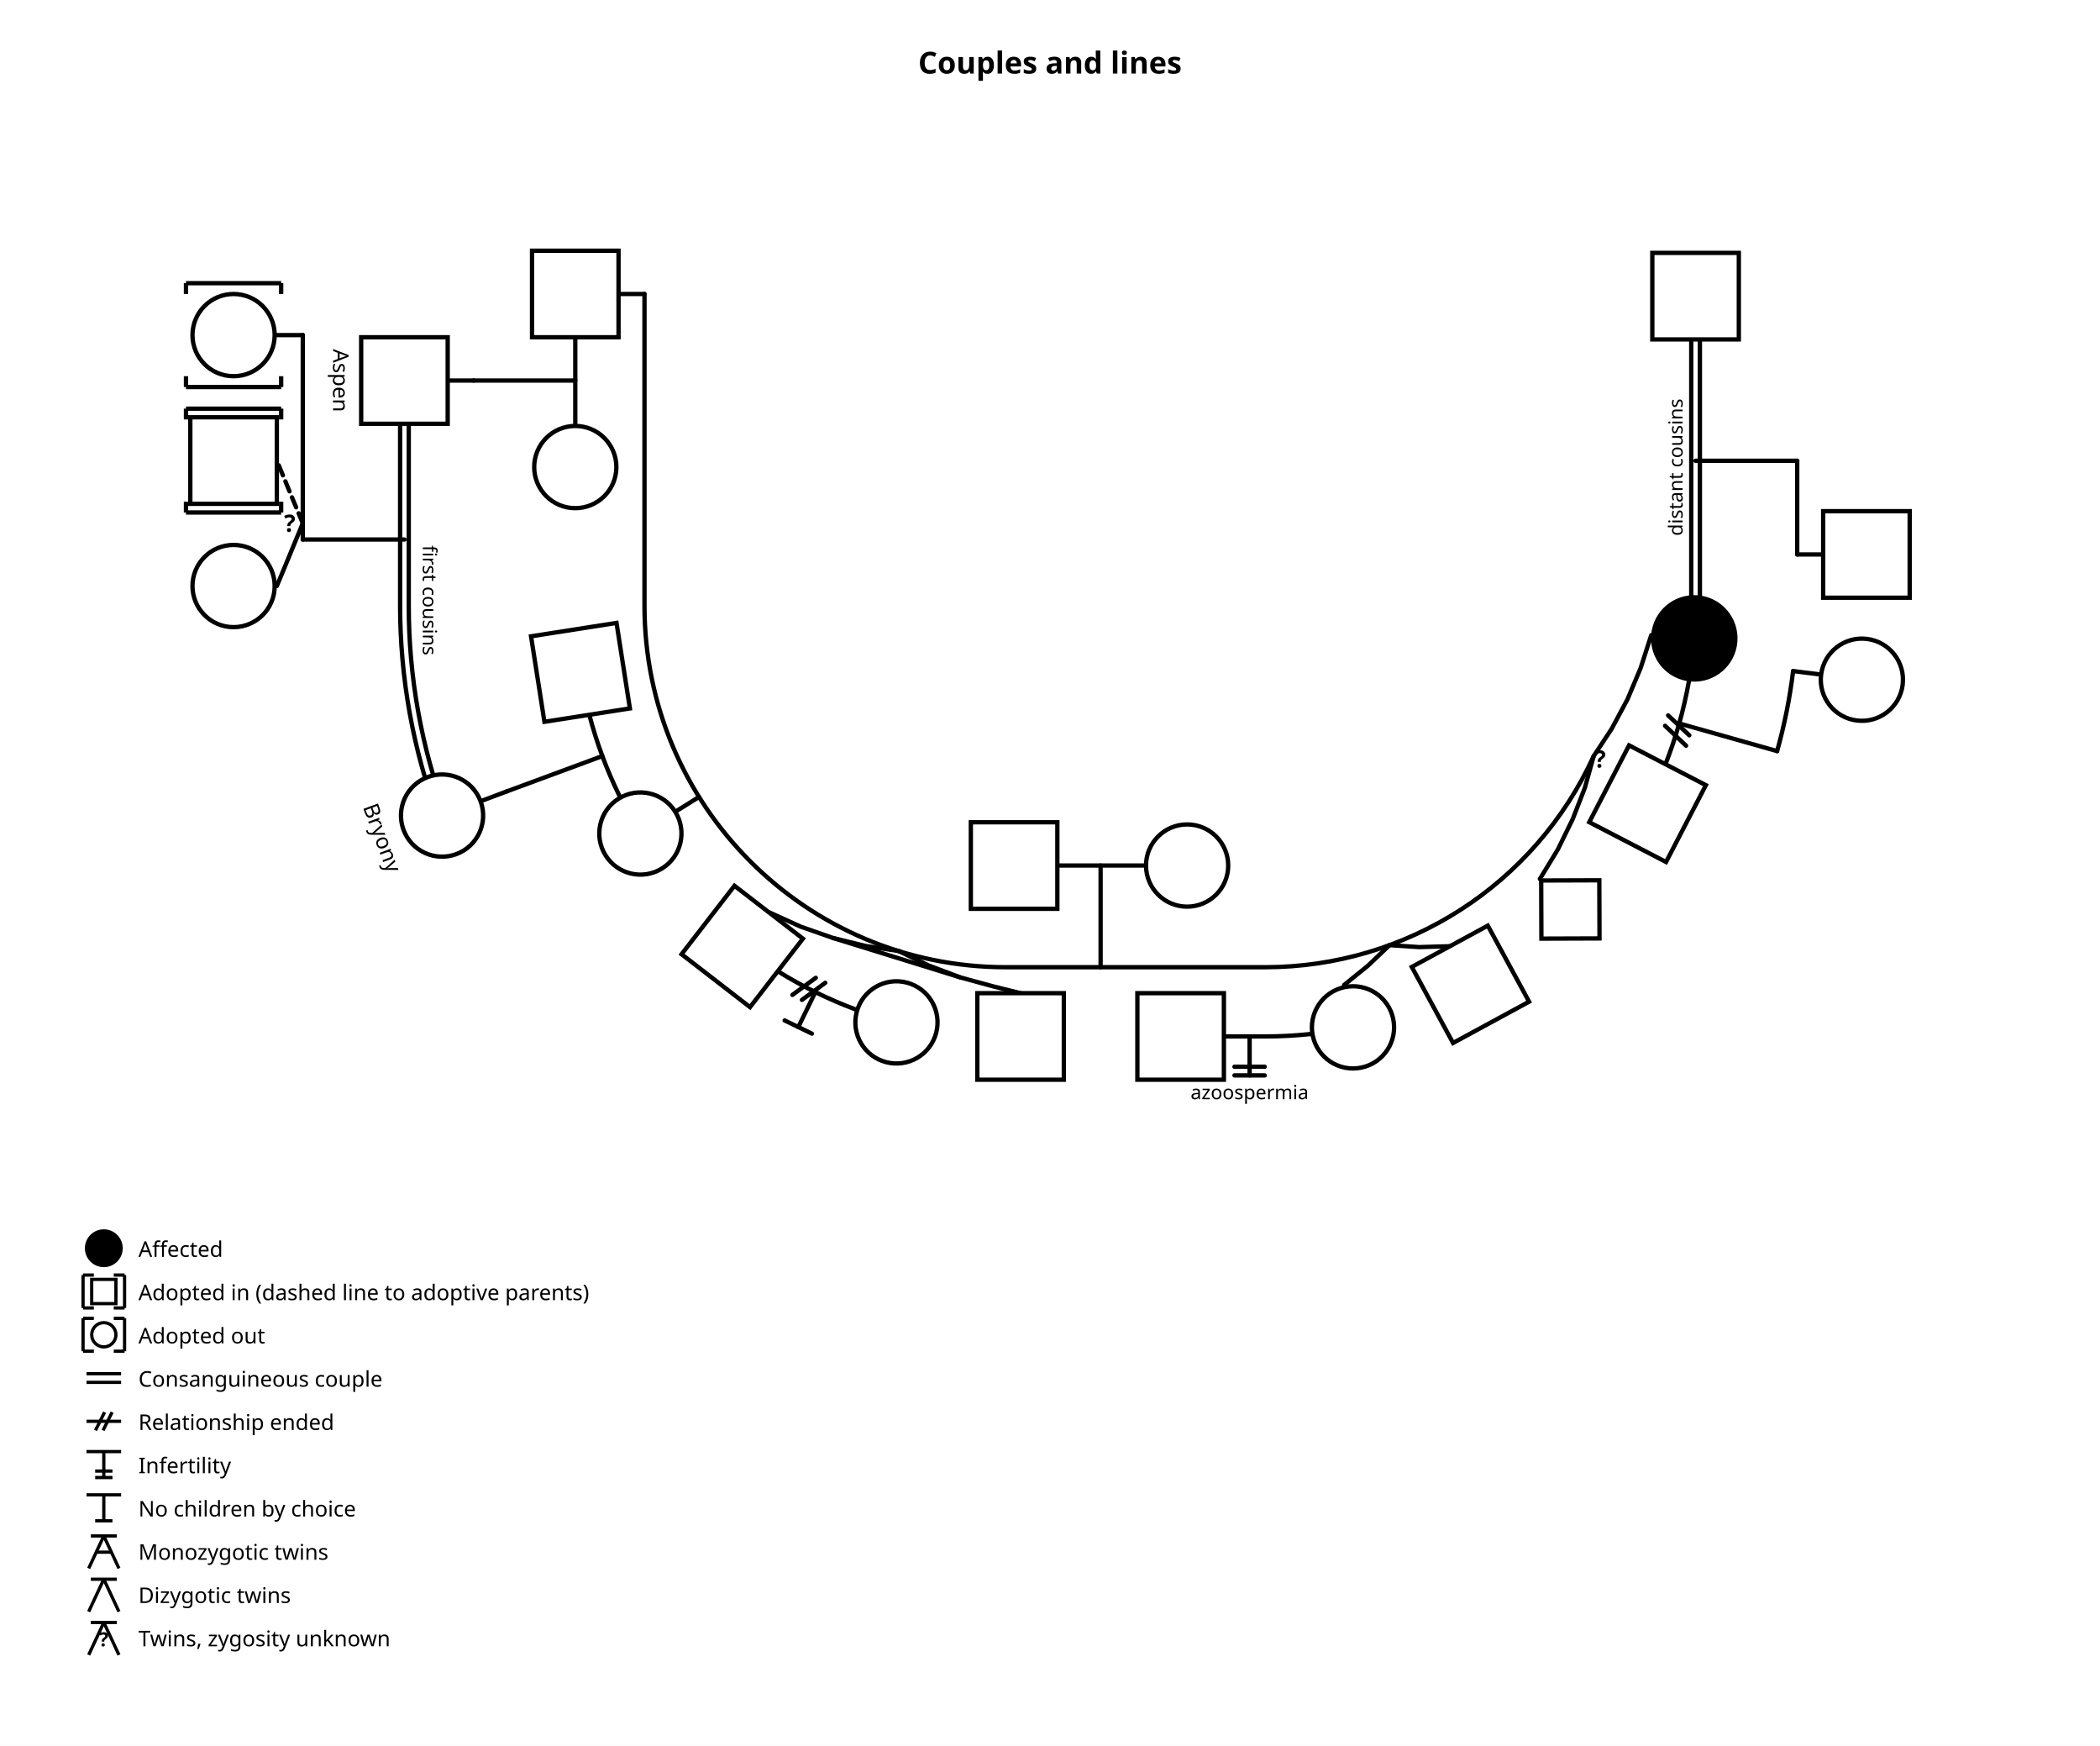
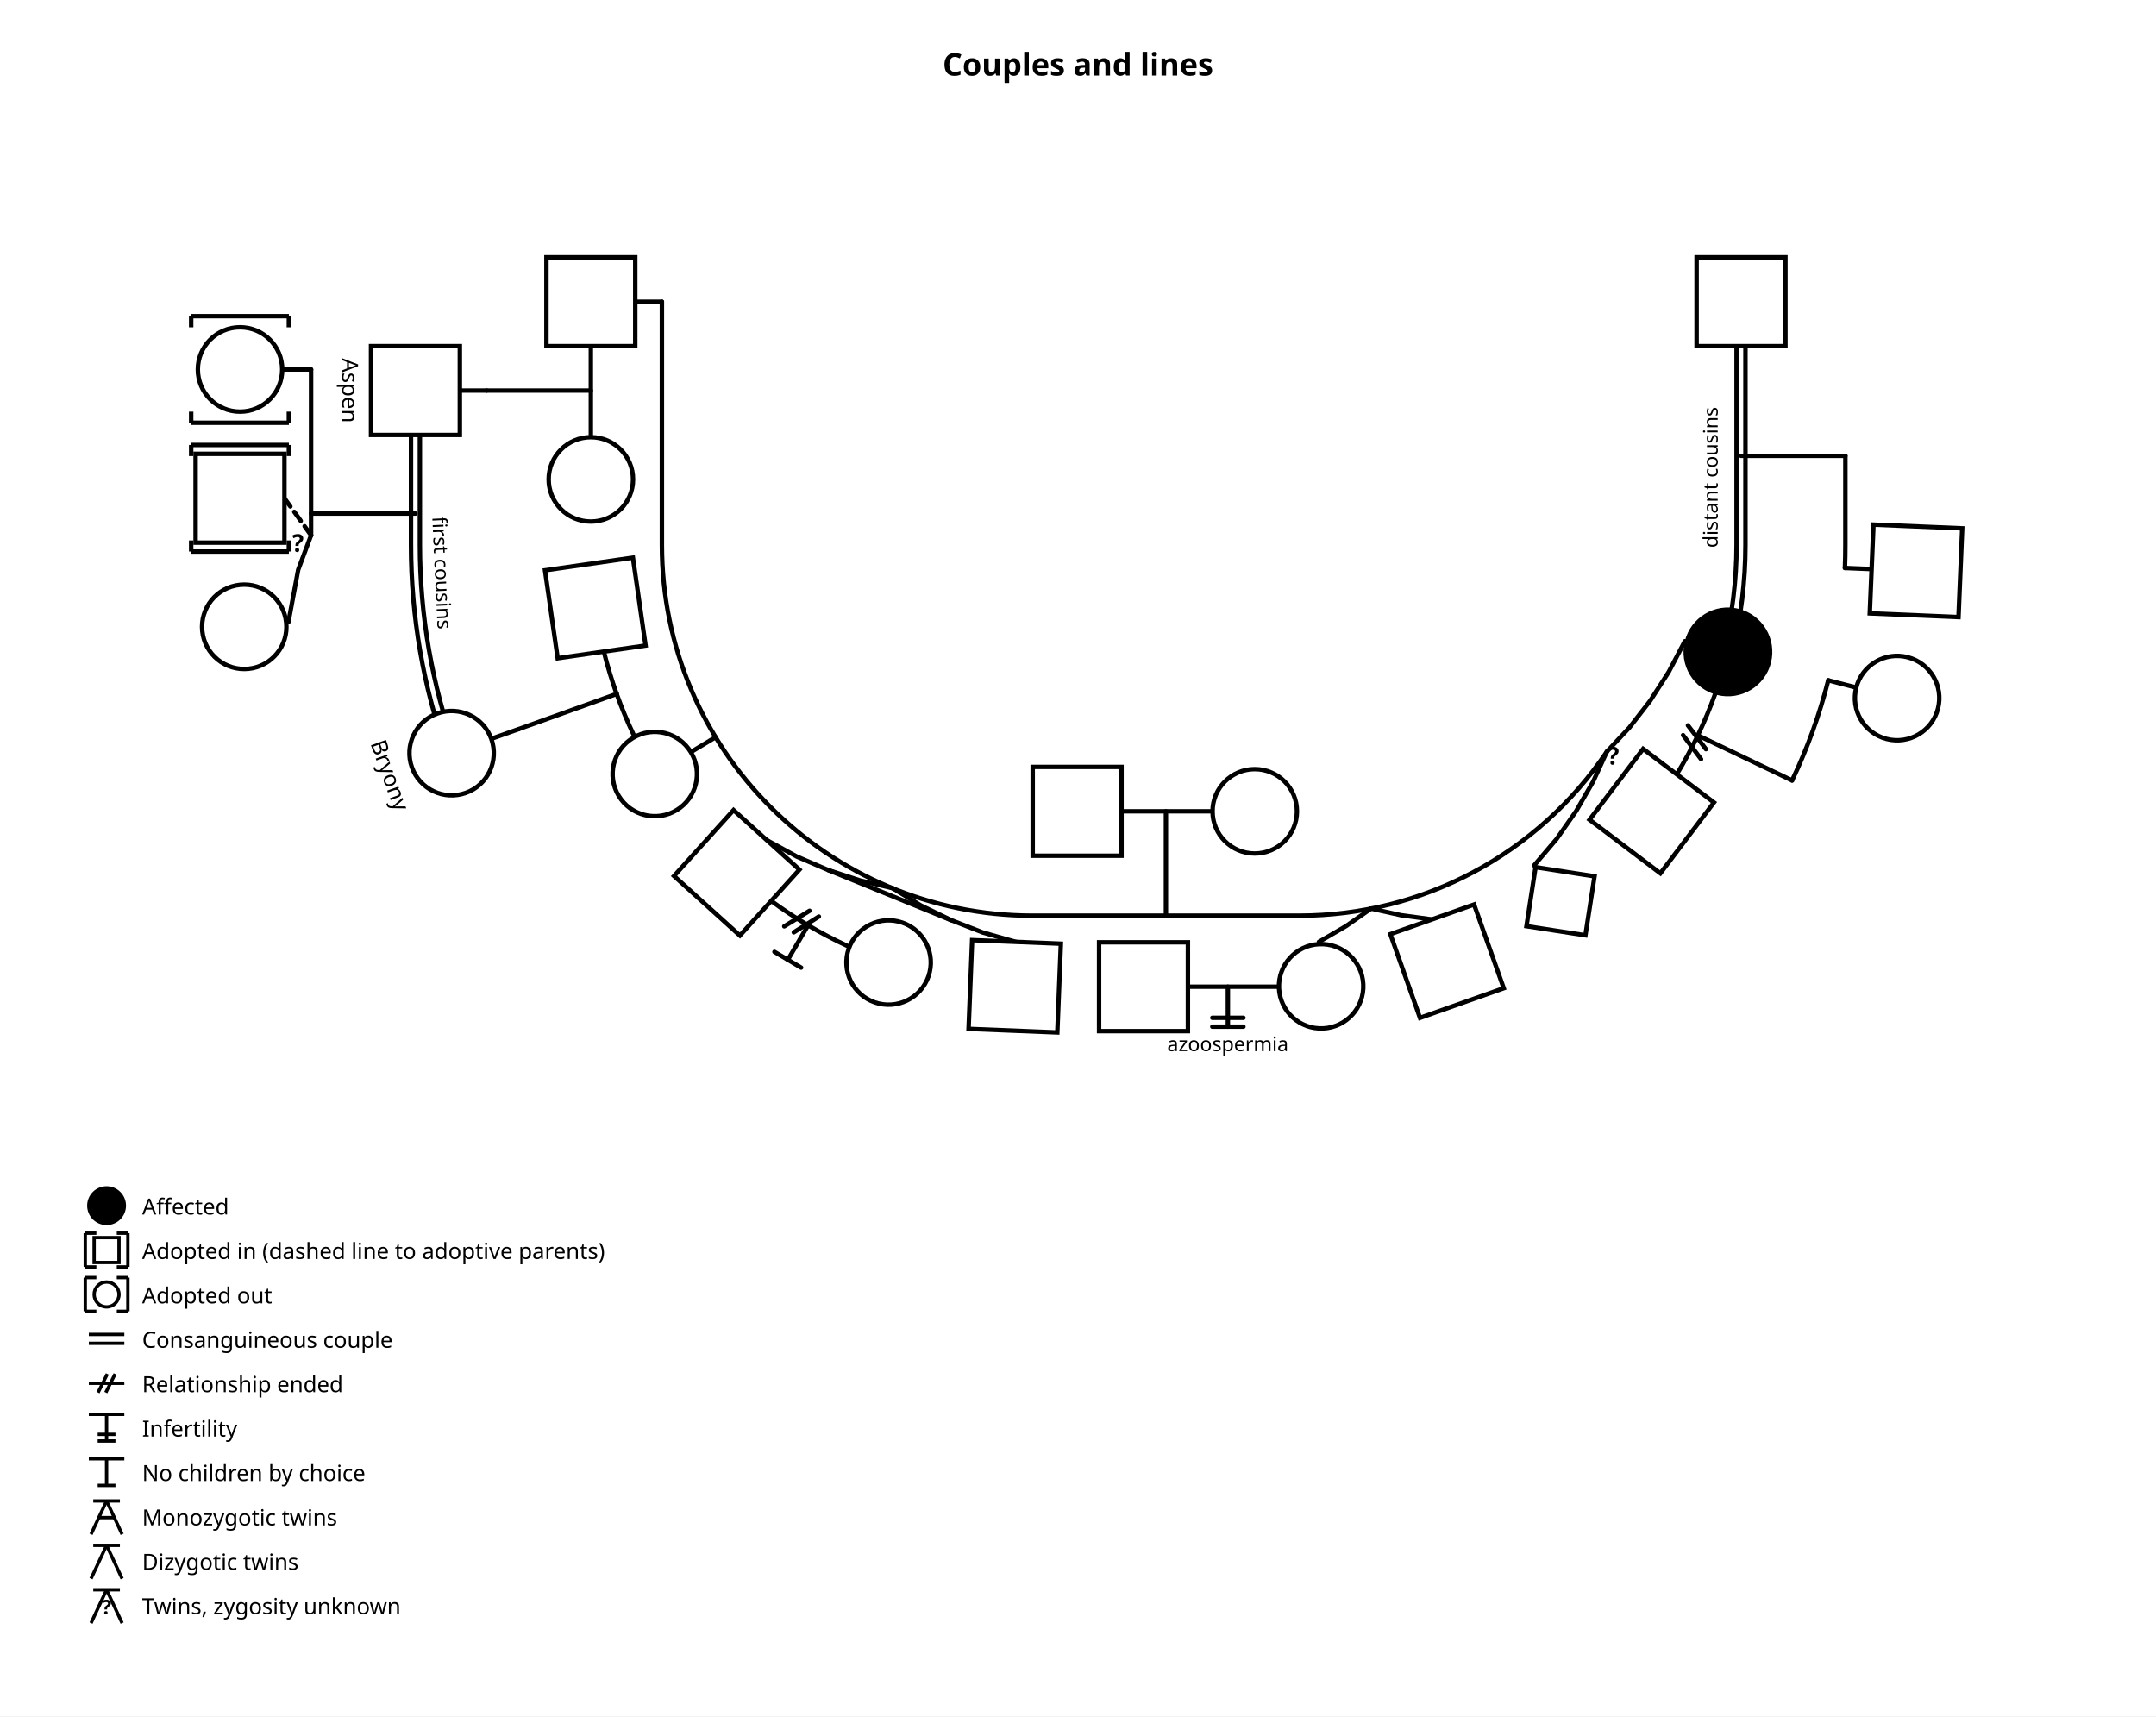
- <svg xmlns="http://www.w3.org/2000/svg" width="971" height="807" viewBox="0 0 971 807">
+ <svg xmlns="http://www.w3.org/2000/svg" width="971" height="773" viewBox="0 0 971 773">
  <defs>
    <marker id="proband-arrowhead" markerWidth="6" markerHeight="6" refX="6" refY="3" orient="auto">
      <path d="M 0 0 L 6 3 L 0 6 Z" fill="black" />
    </marker>
  </defs>
-   <rect width="971" height="807" fill="white" />
+   <rect width="971" height="773" fill="white" />
  <text class="chart-title" x="485.5" y="34" text-anchor="middle" font-family="sans-serif" font-size="14" font-weight="bold" fill="black">Couples and lines</text>
-   <g transform="translate(525 280.1)">
-     <path d="M -56.1 120 L 23.9 120" fill="none" stroke="black" stroke-width="2" stroke-linecap="round" />
-     <line x1="-16.1" y1="120" x2="-16.1" y2="167" fill="none" stroke="black" stroke-width="2" stroke-linecap="round" />
-     <path d="M -227 -144.2 L -227 0 A 167 167 0 0 0 -60 167 L 60 167 A 167 167 0 0 0 211.9 69.4" fill="none" stroke="black" stroke-width="2" stroke-linecap="round" />
-     <line x1="-227" y1="-144.2" x2="-239" y2="-144.2" fill="none" stroke="black" stroke-width="2" stroke-linecap="round" />
-     <line x1="-201.8" y1="88.3" x2="-211.9" y2="94.6" fill="none" stroke="black" stroke-width="2" stroke-linecap="round" />
-     <path d="M -109.5 159.5 L -124.7 157.2 L -139.8 153.5 L -154.9 148.2 L -169.6 141.5" fill="none" stroke="black" stroke-width="2" stroke-linecap="round" />
-     <path d="M -109.5 159.5 L -95.6 166.2 L -81 171.7 L -65.6 175.9 L -53.1 179" fill="none" stroke="black" stroke-width="2" stroke-linecap="round" />
-     <path d="M 117.5 156.8 L 107.5 166.3 L 96.5 175.2" fill="none" stroke="black" stroke-width="2" stroke-linecap="round" />
-     <path d="M 117.5 156.8 L 131.2 157.7 L 145.3 157.3" fill="none" stroke="black" stroke-width="2" stroke-linecap="round" />
-     <path d="M 211.9 69.4 L 207.8 84.1 L 202.2 98.5 L 195.3 112.6 L 187 126.2" fill="none" stroke="black" stroke-width="2" stroke-linecap="round" />
-     <path d="M 211.9 69.4 L 220.2 56.8 L 227.5 43.2 L 233.6 28.7 L 238.5 13.5" fill="none" stroke="black" stroke-width="2" stroke-linecap="round" />
-     <line x1="-139.8" y1="153.5" x2="-81" y2="171.7" fill="none" stroke="black" stroke-width="2" stroke-linecap="round" />
-     <text x="214.9" y="74.7" text-anchor="middle" font-family="sans-serif" font-size="11" font-weight="bold" fill="black">?</text>
-     <path d="M 236.8 91.4 A 199 199 0 0 0 258.4 15" fill="none" stroke="black" stroke-width="2" stroke-linecap="round" />
-     <line x1="254.6" y1="64.6" x2="244.9" y2="55.4" fill="none" stroke="black" stroke-width="2" stroke-linecap="round" />
-     <line x1="256.1" y1="59.8" x2="246.3" y2="50.6" fill="none" stroke="black" stroke-width="2" stroke-linecap="round" />
-     <line x1="251.4" y1="54.3" x2="296.7" y2="67.1" fill="none" stroke="black" stroke-width="2" stroke-linecap="round" />
-     <path d="M 296.7 67.1 A 246 246 0 0 0 304.1 30.1" fill="none" stroke="black" stroke-width="2" stroke-linecap="round" />
-     <line x1="304.1" y1="30.1" x2="316.1" y2="31.6" fill="none" stroke="black" stroke-width="2" stroke-linecap="round" />
-     <path d="M 256.4 14.8 A 197 197 0 0 0 257 0 L 257 -143.2" fill="none" stroke="black" stroke-width="2" stroke-linecap="round" />
-     <path d="M 260.4 15.1 A 201 201 0 0 0 261 0 L 261 -143.2" fill="none" stroke="black" stroke-width="2" stroke-linecap="round" />
-     <line x1="259" y1="-67.1" x2="306" y2="-67.1" fill="none" stroke="black" stroke-width="2" stroke-linecap="round" />
-     <path d="M 306 -23.8 L 306 -67.1" fill="none" stroke="black" stroke-width="2" stroke-linecap="round" />
-     <line x1="306" y1="-23.8" x2="318" y2="-23.8" fill="none" stroke="black" stroke-width="2" stroke-linecap="round" />
-     <path d="M 20.9 199 L 60 199 A 199 199 0 0 0 100.6 194.8" fill="none" stroke="black" stroke-width="2" stroke-linecap="round" />
-     <line x1="52.8" y1="199" x2="52.8" y2="217" fill="none" stroke="black" stroke-width="2" stroke-linecap="round" />
-     <line x1="45.8" y1="217" x2="59.8" y2="217" fill="none" stroke="black" stroke-width="2" stroke-linecap="round" />
-     <line x1="45.8" y1="213" x2="59.8" y2="213" fill="none" stroke="black" stroke-width="2" stroke-linecap="round" />
-     <text x="52.8" y="228" text-anchor="middle" font-family="sans-serif" font-size="9" fill="black">azoospermia</text>
-     <path d="M -181.8 157.4 A 199 199 0 0 0 -110.5 192.5" fill="none" stroke="black" stroke-width="2" stroke-linecap="round" />
-     <line x1="-158.6" y1="179.8" x2="-147.8" y2="171.9" fill="none" stroke="black" stroke-width="2" stroke-linecap="round" />
-     <line x1="-154.2" y1="182.1" x2="-143.4" y2="174.2" fill="none" stroke="black" stroke-width="2" stroke-linecap="round" />
-     <line x1="-148" y1="178.5" x2="-155.9" y2="194.7" fill="none" stroke="black" stroke-width="2" stroke-linecap="round" />
-     <line x1="-162.2" y1="191.6" x2="-149.6" y2="197.7" fill="none" stroke="black" stroke-width="2" stroke-linecap="round" />
-     <path d="M -256.6 30.7 A 199 199 0 0 0 -228.9 105.2" fill="none" stroke="black" stroke-width="2" stroke-linecap="round" />
-     <line x1="-246.5" y1="69.4" x2="-290.6" y2="85.7" fill="none" stroke="black" stroke-width="2" stroke-linecap="round" />
-     <line x1="-290.6" y1="85.7" x2="-301.8" y2="89.9" fill="none" stroke="black" stroke-width="2" stroke-linecap="round" />
-     <path d="M -259 -144.2 L -259 -64.2" fill="none" stroke="black" stroke-width="2" stroke-linecap="round" />
-     <line x1="-259" y1="-104.2" x2="-306" y2="-104.2" fill="none" stroke="black" stroke-width="2" stroke-linecap="round" />
-     <line x1="-306" y1="-104.2" x2="-318" y2="-104.2" fill="none" stroke="black" stroke-width="2" stroke-linecap="round" />
-     <path d="M -336 -104.2 L -336 0 A 276 276 0 0 0 -318.7 96.2" fill="none" stroke="black" stroke-width="2" stroke-linecap="round" />
-     <path d="M -340 -104.2 L -340 0 A 280 280 0 0 0 -322.4 97.6" fill="none" stroke="black" stroke-width="2" stroke-linecap="round" />
-     <line x1="-338" y1="-30.7" x2="-385" y2="-30.7" fill="none" stroke="black" stroke-width="2" stroke-linecap="round" />
-     <path d="M -385 -125.2 L -385 -30.7" fill="none" stroke="black" stroke-width="2" stroke-linecap="round" />
-     <line x1="-385" y1="-125.2" x2="-397" y2="-125.2" fill="none" stroke="black" stroke-width="2" stroke-linecap="round" />
-     <path d="M -385 -38.2 L -389 -47.8 L -393 -57.5 L -397 -67.2" fill="none" stroke="black" stroke-width="2" stroke-linecap="round" stroke-dasharray="5 3" />
-     <path d="M -385 -38.2 L -389 -28.5 L -393 -18.8 L -397 -9.2" fill="none" stroke="black" stroke-width="2" stroke-linecap="round" />
-     <text x="-391" y="-34.3" text-anchor="middle" font-family="sans-serif" font-size="11" font-weight="bold" fill="black">?</text>
-     <g data-id="gf" transform="translate(-56.1 120) rotate(0)">
-       <rect x="-20" y="-20" width="40" height="40" stroke="black" stroke-width="2" fill="white" />
-     </g>
-     <g data-id="gm" transform="translate(23.9 120) rotate(0)">
-       <circle cx="0" cy="0" r="19" stroke="black" stroke-width="2" fill="white" />
-     </g>
-     <g data-id="y6a" transform="translate(236.8 91.4) rotate(-62.6)">
-       <rect x="-20" y="-20" width="40" height="40" stroke="black" stroke-width="2" fill="white" />
-     </g>
-     <g data-id="t6" transform="translate(258.4 15) rotate(-85.7)">
+   <g transform="translate(525.1 245.4)">
+     <path d="M -40 120 L 40 120" fill="none" stroke="black" stroke-width="2" stroke-linecap="round" />
+     <line x1="0" y1="120" x2="0" y2="167" fill="none" stroke="black" stroke-width="2" stroke-linecap="round" />
+     <path d="M -227 -109.5 L -227 0 A 167 167 0 0 0 -60 167 L 60 167 A 167 167 0 0 0 198.6 93.1" fill="none" stroke="black" stroke-width="2" stroke-linecap="round" />
+     <line x1="-227" y1="-109.5" x2="-239" y2="-109.5" fill="none" stroke="black" stroke-width="2" stroke-linecap="round" />
+     <line x1="-202.8" y1="86.6" x2="-213.1" y2="92.8" fill="none" stroke="black" stroke-width="2" stroke-linecap="round" />
+     <path d="M -123.1 154.6 L -137.6 151.2 L -152 146.5 L -166.2 140.4 L -179.9 132.9" fill="none" stroke="black" stroke-width="2" stroke-linecap="round" />
+     <path d="M -123.1 154.6 L -110.4 162.4 L -96.8 169 L -82.4 174.6 L -67.3 178.9" fill="none" stroke="black" stroke-width="2" stroke-linecap="round" />
+     <path d="M 92.4 163.8 L 81.1 171.7 L 68.9 178.8" fill="none" stroke="black" stroke-width="2" stroke-linecap="round" />
+     <path d="M 92.4 163.8 L 105.9 166.8 L 119.9 168.7" fill="none" stroke="black" stroke-width="2" stroke-linecap="round" />
+     <path d="M 198.6 93.1 L 192.4 106.6 L 184.8 119.8 L 176 132.4 L 165.8 144.4" fill="none" stroke="black" stroke-width="2" stroke-linecap="round" />
+     <path d="M 198.6 93.1 L 208.8 82.2 L 218.1 70.2 L 226.4 57.3 L 233.7 43.4" fill="none" stroke="black" stroke-width="2" stroke-linecap="round" />
+     <line x1="-152" y1="146.5" x2="-96.8" y2="169" fill="none" stroke="black" stroke-width="2" stroke-linecap="round" />
+     <text x="201.5" y="98.9" text-anchor="middle" font-family="sans-serif" font-size="11" font-weight="bold" fill="black">?</text>
+     <path d="M 218.8 119.9 A 199 199 0 0 0 253.1 48.2" fill="none" stroke="black" stroke-width="2" stroke-linecap="round" />
+     <line x1="241" y1="96.5" x2="232.9" y2="85.7" fill="none" stroke="black" stroke-width="2" stroke-linecap="round" />
+     <line x1="243.2" y1="92" x2="235.1" y2="81.3" fill="none" stroke="black" stroke-width="2" stroke-linecap="round" />
+     <line x1="239.6" y1="85.8" x2="282" y2="106.1" fill="none" stroke="black" stroke-width="2" stroke-linecap="round" />
+     <path d="M 282 106.1 A 246 246 0 0 0 298.3 61" fill="none" stroke="black" stroke-width="2" stroke-linecap="round" />
+     <line x1="298.3" y1="61" x2="309.9" y2="64" fill="none" stroke="black" stroke-width="2" stroke-linecap="round" />
+     <path d="M 251.1 47.7 A 197 197 0 0 0 257 0 L 257 -109.5" fill="none" stroke="black" stroke-width="2" stroke-linecap="round" />
+     <path d="M 255 48.7 A 201 201 0 0 0 261 0 L 261 -109.5" fill="none" stroke="black" stroke-width="2" stroke-linecap="round" />
+     <line x1="259" y1="-40.1" x2="306" y2="-40.1" fill="none" stroke="black" stroke-width="2" stroke-linecap="round" />
+     <path d="M 305.8 10.4 A 246 246 0 0 0 306 0 L 306 -40.1" fill="none" stroke="black" stroke-width="2" stroke-linecap="round" />
+     <line x1="305.8" y1="10.4" x2="317.8" y2="10.9" fill="none" stroke="black" stroke-width="2" stroke-linecap="round" />
+     <path d="M -10.1 199 L 60 199 A 199 199 0 0 0 69.9 198.8" fill="none" stroke="black" stroke-width="2" stroke-linecap="round" />
+     <line x1="27.9" y1="199" x2="27.9" y2="217" fill="none" stroke="black" stroke-width="2" stroke-linecap="round" />
+     <line x1="20.9" y1="217" x2="34.9" y2="217" fill="none" stroke="black" stroke-width="2" stroke-linecap="round" />
+     <line x1="20.9" y1="213" x2="34.9" y2="213" fill="none" stroke="black" stroke-width="2" stroke-linecap="round" />
+     <text x="27.9" y="228" text-anchor="middle" font-family="sans-serif" font-size="9" fill="black">azoospermia</text>
+     <path d="M -193.3 147.7 A 199 199 0 0 0 -124.9 188.1" fill="none" stroke="black" stroke-width="2" stroke-linecap="round" />
+     <line x1="-171.9" y1="171.8" x2="-160.5" y2="164.8" fill="none" stroke="black" stroke-width="2" stroke-linecap="round" />
+     <line x1="-167.6" y1="174.5" x2="-156.3" y2="167.4" fill="none" stroke="black" stroke-width="2" stroke-linecap="round" />
+     <line x1="-161.2" y1="171.4" x2="-170.3" y2="186.9" fill="none" stroke="black" stroke-width="2" stroke-linecap="round" />
+     <line x1="-176.3" y1="183.3" x2="-164.3" y2="190.4" fill="none" stroke="black" stroke-width="2" stroke-linecap="round" />
+     <path d="M -257 28.4 A 199 199 0 0 0 -230.2 103.2" fill="none" stroke="black" stroke-width="2" stroke-linecap="round" />
+     <line x1="-247.3" y1="67.1" x2="-291.6" y2="83" fill="none" stroke="black" stroke-width="2" stroke-linecap="round" />
+     <line x1="-291.6" y1="83" x2="-302.9" y2="87" fill="none" stroke="black" stroke-width="2" stroke-linecap="round" />
+     <path d="M -259 -109.5 L -259 -29.5" fill="none" stroke="black" stroke-width="2" stroke-linecap="round" />
+     <line x1="-259" y1="-69.5" x2="-306" y2="-69.5" fill="none" stroke="black" stroke-width="2" stroke-linecap="round" />
+     <line x1="-306" y1="-69.5" x2="-318" y2="-69.5" fill="none" stroke="black" stroke-width="2" stroke-linecap="round" />
+     <path d="M -336 -69.5 L -336 0 A 276 276 0 0 0 -319.8 93.1" fill="none" stroke="black" stroke-width="2" stroke-linecap="round" />
+     <path d="M -340 -69.5 L -340 0 A 280 280 0 0 0 -323.6 94.5" fill="none" stroke="black" stroke-width="2" stroke-linecap="round" />
+     <line x1="-338" y1="-14.1" x2="-385" y2="-14.1" fill="none" stroke="black" stroke-width="2" stroke-linecap="round" />
+     <path d="M -385 -79 L -385 -4.3" fill="none" stroke="black" stroke-width="2" stroke-linecap="round" />
+     <line x1="-385" y1="-79" x2="-397" y2="-79" fill="none" stroke="black" stroke-width="2" stroke-linecap="round" />
+     <path d="M -385 -4.3 L -391 -12.7 L -397 -21" fill="none" stroke="black" stroke-width="2" stroke-linecap="round" stroke-dasharray="5 3" />
+     <path d="M -385 -4.3 L -390.8 11.2 L -395.2 34.8" fill="none" stroke="black" stroke-width="2" stroke-linecap="round" />
+     <text x="-390.9" y="3.1" text-anchor="middle" font-family="sans-serif" font-size="11" font-weight="bold" fill="black">?</text>
+     <g data-id="gf" transform="translate(-40 120) rotate(0)">
+       <rect x="-20" y="-20" width="40" height="40" stroke="black" stroke-width="2" fill="white" />
+     </g>
+     <g data-id="gm" transform="translate(40 120) rotate(0)">
+       <circle cx="0" cy="0" r="19" stroke="black" stroke-width="2" fill="white" />
+     </g>
+     <g data-id="y6a" transform="translate(218.8 119.9) rotate(-52.9)">
+       <rect x="-20" y="-20" width="40" height="40" stroke="black" stroke-width="2" fill="white" />
+     </g>
+     <g data-id="t6" transform="translate(253.1 48.2) rotate(-76)">
      <circle cx="0" cy="0" r="19" stroke="black" stroke-width="2" fill="black" />
    </g>
-     <g data-id="y6b" transform="translate(259 -143.2) rotate(-90)">
-       <rect x="-20" y="-20" width="40" height="40" stroke="black" stroke-width="2" fill="white" />
-     </g>
-     <g data-id="h2" transform="translate(338 -23.8) rotate(-90)">
-       <rect x="-20" y="-20" width="40" height="40" stroke="black" stroke-width="2" fill="white" />
-     </g>
-     <g data-id="h1" transform="translate(335.9 34.1) rotate(-83)">
-       <circle cx="0" cy="0" r="19" stroke="black" stroke-width="2" fill="white" />
-     </g>
-     <g data-id="t5" transform="translate(201.1 140.3) rotate(-45.2)">
+     <g data-id="y6b" transform="translate(259 -109.5) rotate(-90)">
+       <rect x="-20" y="-20" width="40" height="40" stroke="black" stroke-width="2" fill="white" />
+     </g>
+     <g data-id="h2" transform="translate(337.8 11.7) rotate(-87.6)">
+       <rect x="-20" y="-20" width="40" height="40" stroke="black" stroke-width="2" fill="white" />
+     </g>
+     <g data-id="h1" transform="translate(329.3 69) rotate(-75.6)">
+       <circle cx="0" cy="0" r="19" stroke="black" stroke-width="2" fill="white" />
+     </g>
+     <g data-id="t5" transform="translate(177.7 160.5) rotate(-36.2)">
      <polygon points="0,-19 19,0 0,19 -19,0" stroke="black" stroke-width="2" fill="white" />
    </g>
-     <g data-id="t4" transform="translate(154.9 174.9) rotate(-28.5)">
-       <rect x="-20" y="-20" width="40" height="40" stroke="black" stroke-width="2" fill="white" />
-     </g>
-     <g data-id="y3" transform="translate(20.9 199) rotate(0)">
-       <rect x="-20" y="-20" width="40" height="40" stroke="black" stroke-width="2" fill="white" />
-     </g>
-     <g data-id="t3" transform="translate(100.6 194.8) rotate(-11.8)">
-       <circle cx="0" cy="0" r="19" stroke="black" stroke-width="2" fill="white" />
-     </g>
-     <g data-id="t2" transform="translate(-53.1 199) rotate(0)">
-       <rect x="-20" y="-20" width="40" height="40" stroke="black" stroke-width="2" fill="white" />
-     </g>
-     <g data-id="t1" transform="translate(-181.8 157.4) rotate(37.7)">
-       <rect x="-20" y="-20" width="40" height="40" stroke="black" stroke-width="2" fill="white" />
-     </g>
-     <g data-id="y1" transform="translate(-110.5 192.5) rotate(14.7)">
-       <circle cx="0" cy="0" r="19" stroke="black" stroke-width="2" fill="white" />
-     </g>
-     <g data-id="x2" transform="translate(-256.6 30.7) rotate(81.1)">
-       <rect x="-20" y="-20" width="40" height="40" stroke="black" stroke-width="2" fill="white" />
-     </g>
-     <g data-id="s2" transform="translate(-228.9 105.2) rotate(58.1)">
-       <circle cx="0" cy="0" r="19" stroke="black" stroke-width="2" fill="white" />
-     </g>
-     <g data-id="k2" transform="translate(-320.6 96.9) rotate(69.6)">
+     <g data-id="t4" transform="translate(126.6 187.5) rotate(-19.5)">
+       <rect x="-20" y="-20" width="40" height="40" stroke="black" stroke-width="2" fill="white" />
+     </g>
+     <g data-id="y3" transform="translate(-10.1 199) rotate(0)">
+       <rect x="-20" y="-20" width="40" height="40" stroke="black" stroke-width="2" fill="white" />
+     </g>
+     <g data-id="t3" transform="translate(69.9 198.8) rotate(-2.8)">
+       <circle cx="0" cy="0" r="19" stroke="black" stroke-width="2" fill="white" />
+     </g>
+     <g data-id="t2" transform="translate(-68.1 198.8) rotate(2.3)">
+       <rect x="-20" y="-20" width="40" height="40" stroke="black" stroke-width="2" fill="white" />
+     </g>
+     <g data-id="t1" transform="translate(-193.3 147.7) rotate(42.1)">
+       <rect x="-20" y="-20" width="40" height="40" stroke="black" stroke-width="2" fill="white" />
+     </g>
+     <g data-id="y1" transform="translate(-124.9 188.1) rotate(19)">
+       <circle cx="0" cy="0" r="19" stroke="black" stroke-width="2" fill="white" />
+     </g>
+     <g data-id="x2" transform="translate(-257 28.4) rotate(81.8)">
+       <rect x="-20" y="-20" width="40" height="40" stroke="black" stroke-width="2" fill="white" />
+     </g>
+     <g data-id="s2" transform="translate(-230.2 103.2) rotate(58.8)">
+       <circle cx="0" cy="0" r="19" stroke="black" stroke-width="2" fill="white" />
+     </g>
+     <g data-id="k2" transform="translate(-321.7 93.8) rotate(70.3)">
      <text x="0" y="33" text-anchor="middle" font-family="sans-serif" font-size="10" fill="black">Bryony</text>
      <circle cx="0" cy="0" r="19" stroke="black" stroke-width="2" fill="white" />
    </g>
-     <g data-id="s1" transform="translate(-259 -144.2) rotate(90)">
-       <rect x="-20" y="-20" width="40" height="40" stroke="black" stroke-width="2" fill="white" />
-     </g>
-     <g data-id="x1" transform="translate(-259 -64.2) rotate(90)">
-       <circle cx="0" cy="0" r="19" stroke="black" stroke-width="2" fill="white" />
-     </g>
-     <g data-id="k1" transform="translate(-338 -104.2) rotate(90)">
+     <g data-id="s1" transform="translate(-259 -109.5) rotate(90)">
+       <rect x="-20" y="-20" width="40" height="40" stroke="black" stroke-width="2" fill="white" />
+     </g>
+     <g data-id="x1" transform="translate(-259 -29.5) rotate(90)">
+       <circle cx="0" cy="0" r="19" stroke="black" stroke-width="2" fill="white" />
+     </g>
+     <g data-id="k1" transform="translate(-338 -69.5) rotate(90)">
      <text x="0" y="33" text-anchor="middle" font-family="sans-serif" font-size="10" fill="black">Aspen</text>
      <rect x="-20" y="-20" width="40" height="40" stroke="black" stroke-width="2" fill="white" />
    </g>
-     <g data-id="z3" transform="translate(-417 -9.2) rotate(90)">
-       <circle cx="0" cy="0" r="19" stroke="black" stroke-width="2" fill="white" />
-     </g>
-     <g data-id="z2" transform="translate(-417 -67.2) rotate(90)">
+     <g data-id="z3" transform="translate(-415.1 36.9) rotate(84.1)">
+       <circle cx="0" cy="0" r="19" stroke="black" stroke-width="2" fill="white" />
+     </g>
+     <g data-id="z2" transform="translate(-417 -21) rotate(90)">
      <g data-adopted="in">
        <line x1="-24" y1="-22" x2="-24" y2="22" stroke="black" stroke-width="2" />
        <line x1="-24" y1="-22" x2="-19" y2="-22" stroke="black" stroke-width="2" />
        <line x1="-24" y1="22" x2="-19" y2="22" stroke="black" stroke-width="2" />
        <line x1="24" y1="-22" x2="24" y2="22" stroke="black" stroke-width="2" />
        <line x1="24" y1="-22" x2="19" y2="-22" stroke="black" stroke-width="2" />
        <line x1="24" y1="22" x2="19" y2="22" stroke="black" stroke-width="2" />
      </g>
      <rect x="-20" y="-20" width="40" height="40" stroke="black" stroke-width="2" fill="white" />
    </g>
-     <g data-id="z1" transform="translate(-417 -125.2) rotate(90)">
+     <g data-id="z1" transform="translate(-417 -79) rotate(90)">
      <g data-adopted="out">
        <line x1="-24" y1="-22" x2="-24" y2="22" stroke="black" stroke-width="2" />
        <line x1="-24" y1="-22" x2="-19" y2="-22" stroke="black" stroke-width="2" />
        <line x1="-24" y1="22" x2="-19" y2="22" stroke="black" stroke-width="2" />
        <line x1="24" y1="-22" x2="24" y2="22" stroke="black" stroke-width="2" />
        <line x1="24" y1="-22" x2="19" y2="-22" stroke="black" stroke-width="2" />
        <line x1="24" y1="22" x2="19" y2="22" stroke="black" stroke-width="2" />
      </g>
      <circle cx="0" cy="0" r="19" stroke="black" stroke-width="2" fill="white" />
    </g>
    <g class="consanguinity-labels">
-       <g transform="translate(259 -64.1) rotate(-90)">
-         <text x="0" y="-6" text-anchor="middle" font-family="sans-serif" font-size="9" fill="black">distant cousins</text>
-       </g>
-       <g transform="translate(-338 -2.6) rotate(90)">
+       <g transform="translate(259 -30.4) rotate(-90)">
+         <text x="0" y="-10.5" text-anchor="middle" font-family="sans-serif" font-size="9" fill="black">distant cousins</text>
+       </g>
+       <g transform="translate(-337.7 13.1) rotate(87.3)">
        <text x="0" y="-8.5" text-anchor="middle" font-family="sans-serif" font-size="9" fill="black">first cousins</text>
      </g>
    </g>
  </g>
-   <g class="pedigree-key" transform="translate(0 567)">
+   <g class="pedigree-key" transform="translate(0 533)">
    <circle cx="48" cy="10" r="8" fill="black" stroke="black" stroke-width="1.5" />
    <text x="64" y="14" font-family="sans-serif" font-size="10" fill="black">Affected</text>
    <line x1="38.4" y1="22.4" x2="38.4" y2="37.6" stroke="black" stroke-width="1.5" />
    <line x1="38.4" y1="22.4" x2="43.4" y2="22.4" stroke="black" stroke-width="1.5" />
    <line x1="38.4" y1="37.6" x2="43.4" y2="37.6" stroke="black" stroke-width="1.5" />
    <line x1="57.6" y1="22.4" x2="57.6" y2="37.6" stroke="black" stroke-width="1.5" />
    <line x1="57.6" y1="22.4" x2="52.6" y2="22.4" stroke="black" stroke-width="1.5" />
    <line x1="57.6" y1="37.6" x2="52.6" y2="37.6" stroke="black" stroke-width="1.5" />
    <rect x="42.4" y="24.4" width="11.2" height="11.2" fill="white" stroke="black" stroke-width="1.5" />
    <text x="64" y="34" font-family="sans-serif" font-size="10" fill="black">Adopted in (dashed line to adoptive parents)</text>
    <line x1="38.4" y1="42.4" x2="38.4" y2="57.6" stroke="black" stroke-width="1.5" />
    <line x1="38.4" y1="42.4" x2="43.4" y2="42.4" stroke="black" stroke-width="1.5" />
    <line x1="38.4" y1="57.6" x2="43.4" y2="57.6" stroke="black" stroke-width="1.5" />
    <line x1="57.6" y1="42.4" x2="57.6" y2="57.6" stroke="black" stroke-width="1.5" />
    <line x1="57.6" y1="42.4" x2="52.6" y2="42.4" stroke="black" stroke-width="1.5" />
    <line x1="57.6" y1="57.6" x2="52.6" y2="57.6" stroke="black" stroke-width="1.5" />
    <circle cx="48" cy="50" r="5.6" fill="white" stroke="black" stroke-width="1.5" />
    <text x="64" y="54" font-family="sans-serif" font-size="10" fill="black">Adopted out</text>
    <line x1="40" y1="68" x2="56" y2="68" stroke="black" stroke-width="1.5" />
    <line x1="40" y1="72" x2="56" y2="72" stroke="black" stroke-width="1.5" />
    <text x="64" y="74" font-family="sans-serif" font-size="10" fill="black">Consanguineous couple</text>
    <line x1="40" y1="90" x2="56" y2="90" stroke="black" stroke-width="1.5" />
    <line x1="44.15" y1="94.2" x2="48.35" y2="85.8" stroke="black" stroke-width="1.5" />
    <line x1="47.65" y1="94.2" x2="51.85" y2="85.8" stroke="black" stroke-width="1.5" />
    <text x="64" y="94" font-family="sans-serif" font-size="10" fill="black">Relationship ended</text>
    <line x1="40" y1="104" x2="56" y2="104" stroke="black" stroke-width="1.5" />
    <line x1="48" y1="104" x2="48" y2="116" stroke="black" stroke-width="1.5" />
    <line x1="44" y1="116" x2="52" y2="116" stroke="black" stroke-width="1.5" />
    <line x1="44" y1="113" x2="52" y2="113" stroke="black" stroke-width="1.5" />
    <text x="64" y="114" font-family="sans-serif" font-size="10" fill="black">Infertility</text>
    <line x1="40" y1="124" x2="56" y2="124" stroke="black" stroke-width="1.5" />
    <line x1="48" y1="124" x2="48" y2="136" stroke="black" stroke-width="1.5" />
    <line x1="44" y1="136" x2="52" y2="136" stroke="black" stroke-width="1.5" />
    <text x="64" y="134" font-family="sans-serif" font-size="10" fill="black">No children by choice</text>
    <line x1="42" y1="143" x2="54" y2="143" stroke="black" stroke-width="1.5" />
    <line x1="48" y1="143" x2="41" y2="158" stroke="black" stroke-width="1.5" />
    <line x1="48" y1="143" x2="55" y2="158" stroke="black" stroke-width="1.5" />
    <line x1="44" y1="150.5" x2="52" y2="150.5" stroke="black" stroke-width="1.5" />
    <text x="64" y="154" font-family="sans-serif" font-size="10" fill="black">Monozygotic twins</text>
    <line x1="42" y1="163" x2="54" y2="163" stroke="black" stroke-width="1.5" />
    <line x1="48" y1="163" x2="41" y2="178" stroke="black" stroke-width="1.5" />
    <line x1="48" y1="163" x2="55" y2="178" stroke="black" stroke-width="1.5" />
    <text x="64" y="174" font-family="sans-serif" font-size="10" fill="black">Dizygotic twins</text>
    <line x1="42" y1="183" x2="54" y2="183" stroke="black" stroke-width="1.5" />
    <line x1="48" y1="183" x2="41" y2="198" stroke="black" stroke-width="1.5" />
    <line x1="48" y1="183" x2="55" y2="198" stroke="black" stroke-width="1.5" />
    <text x="48" y="194" text-anchor="middle" font-family="sans-serif" font-size="9" font-weight="bold" fill="black">?</text>
    <text x="64" y="194" font-family="sans-serif" font-size="10" fill="black">Twins, zygosity unknown</text>
  </g>
</svg>
